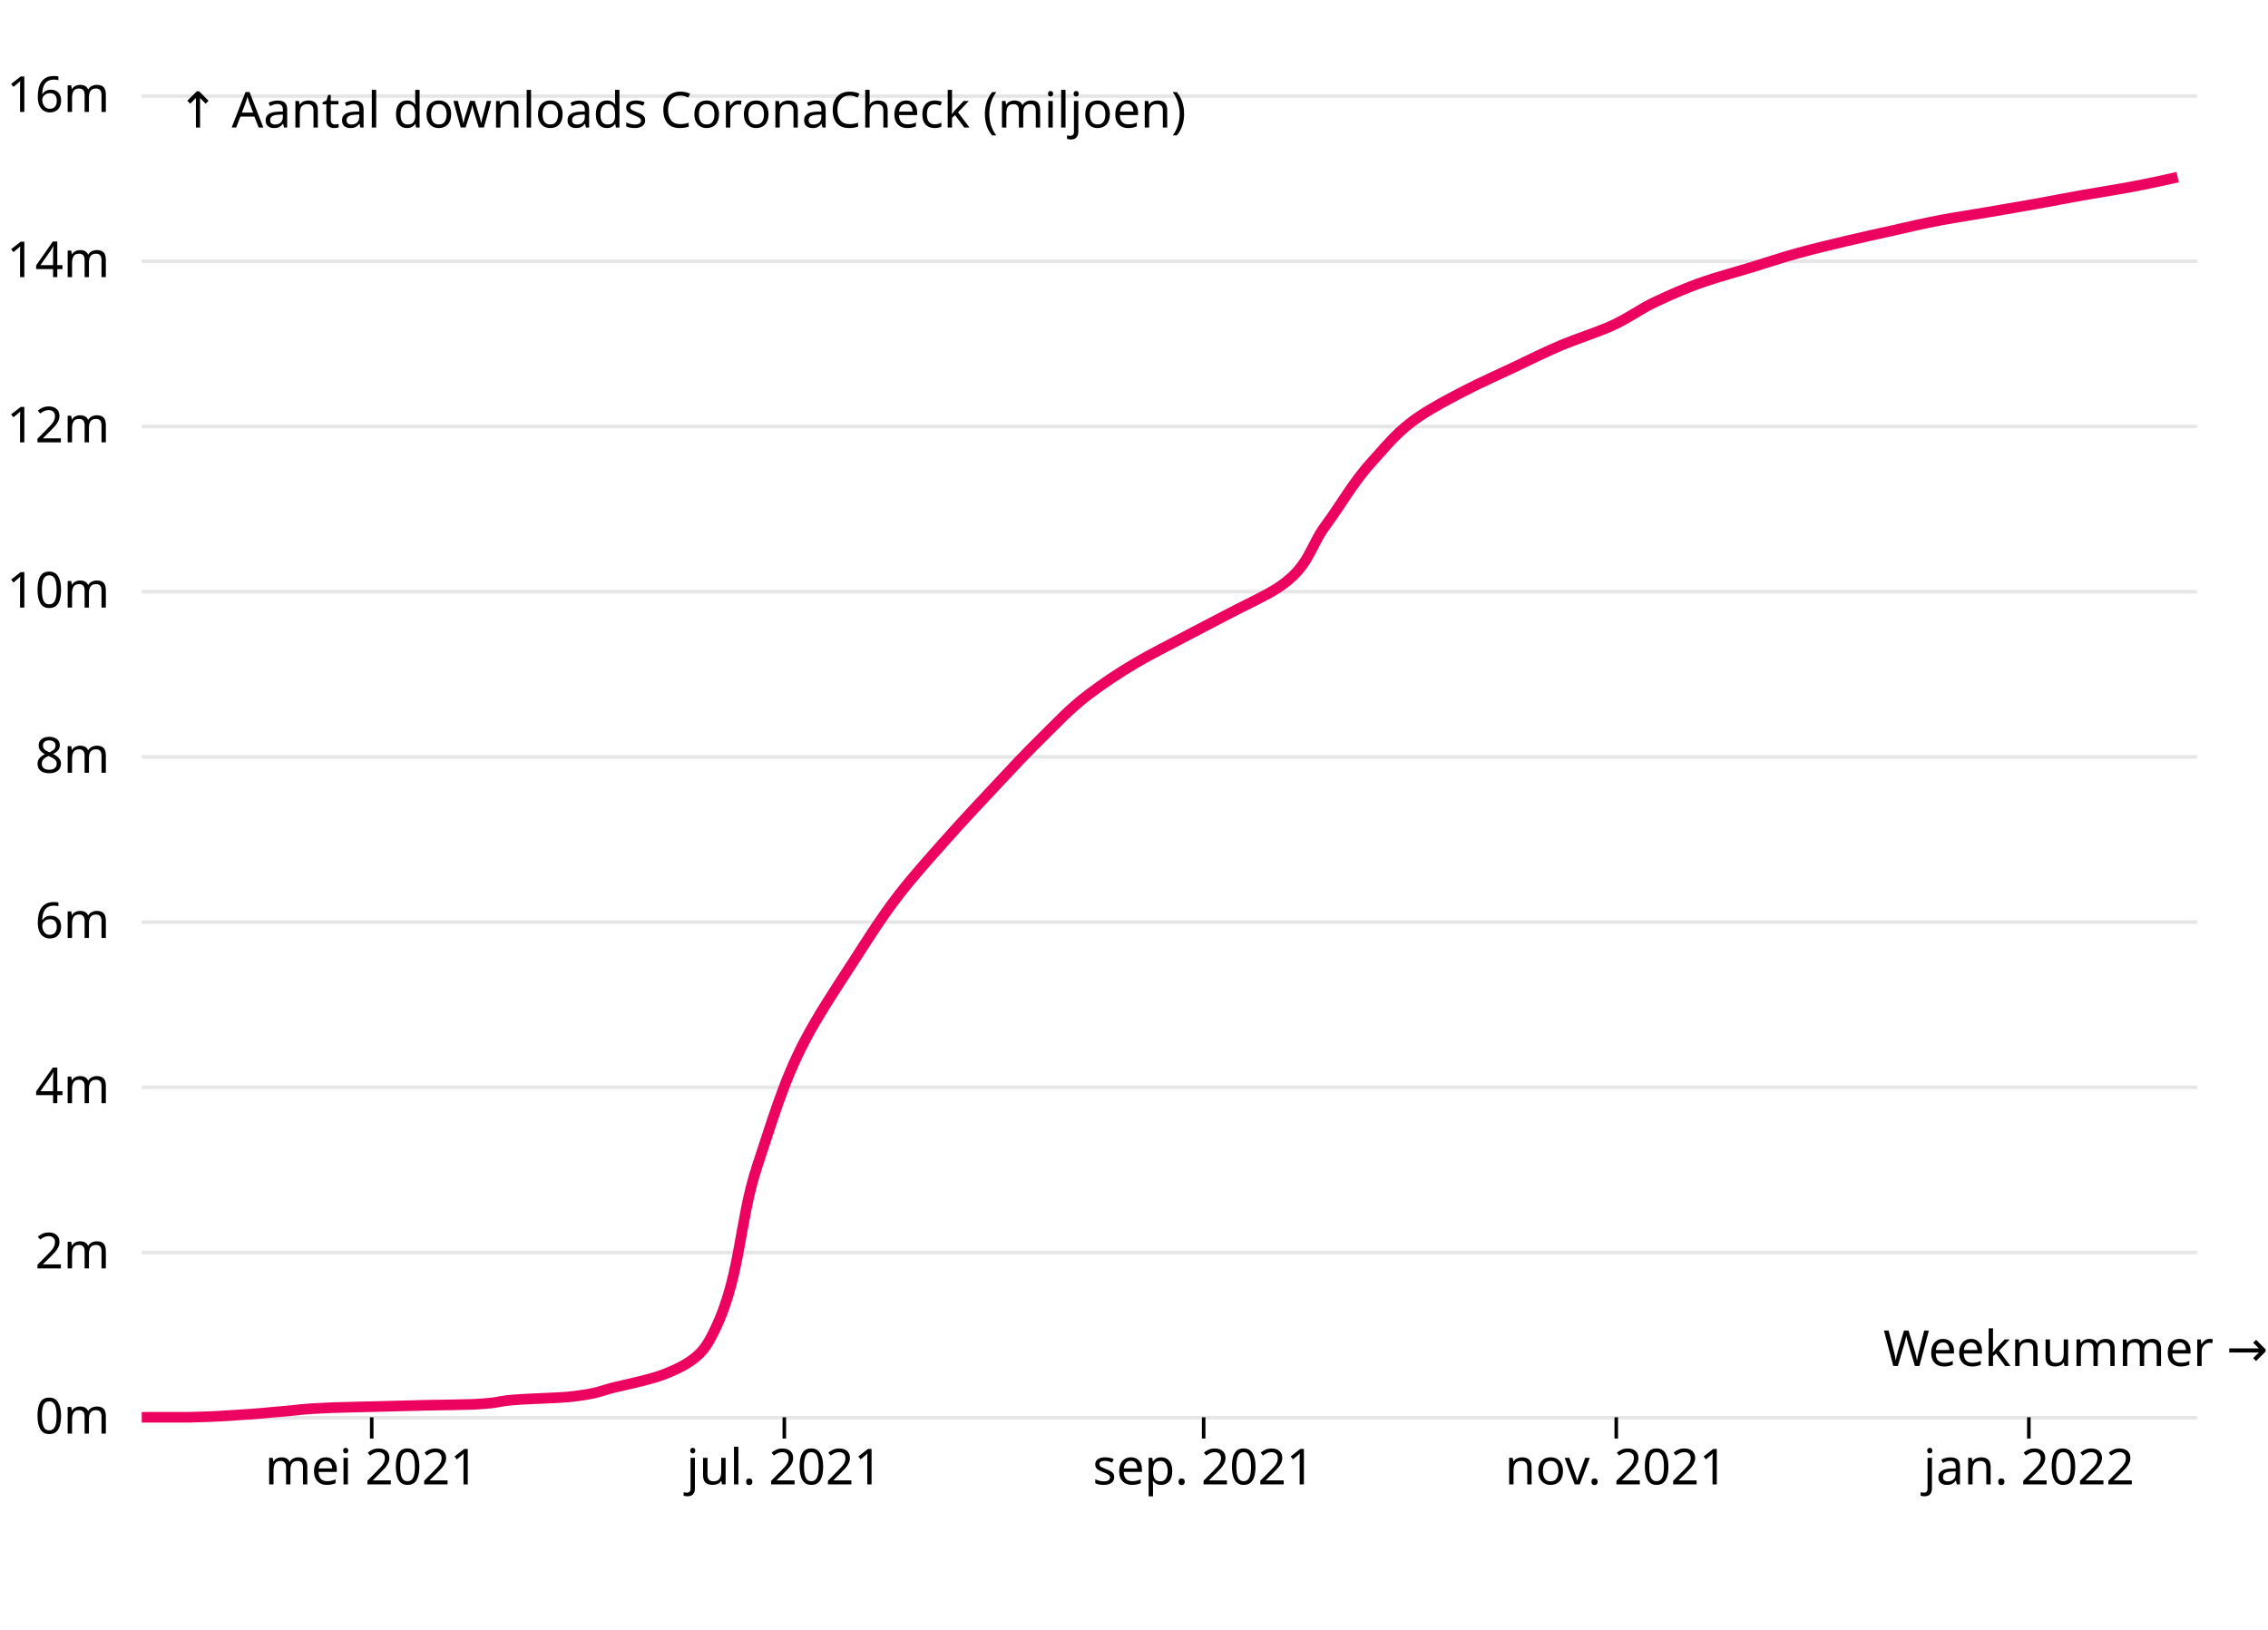
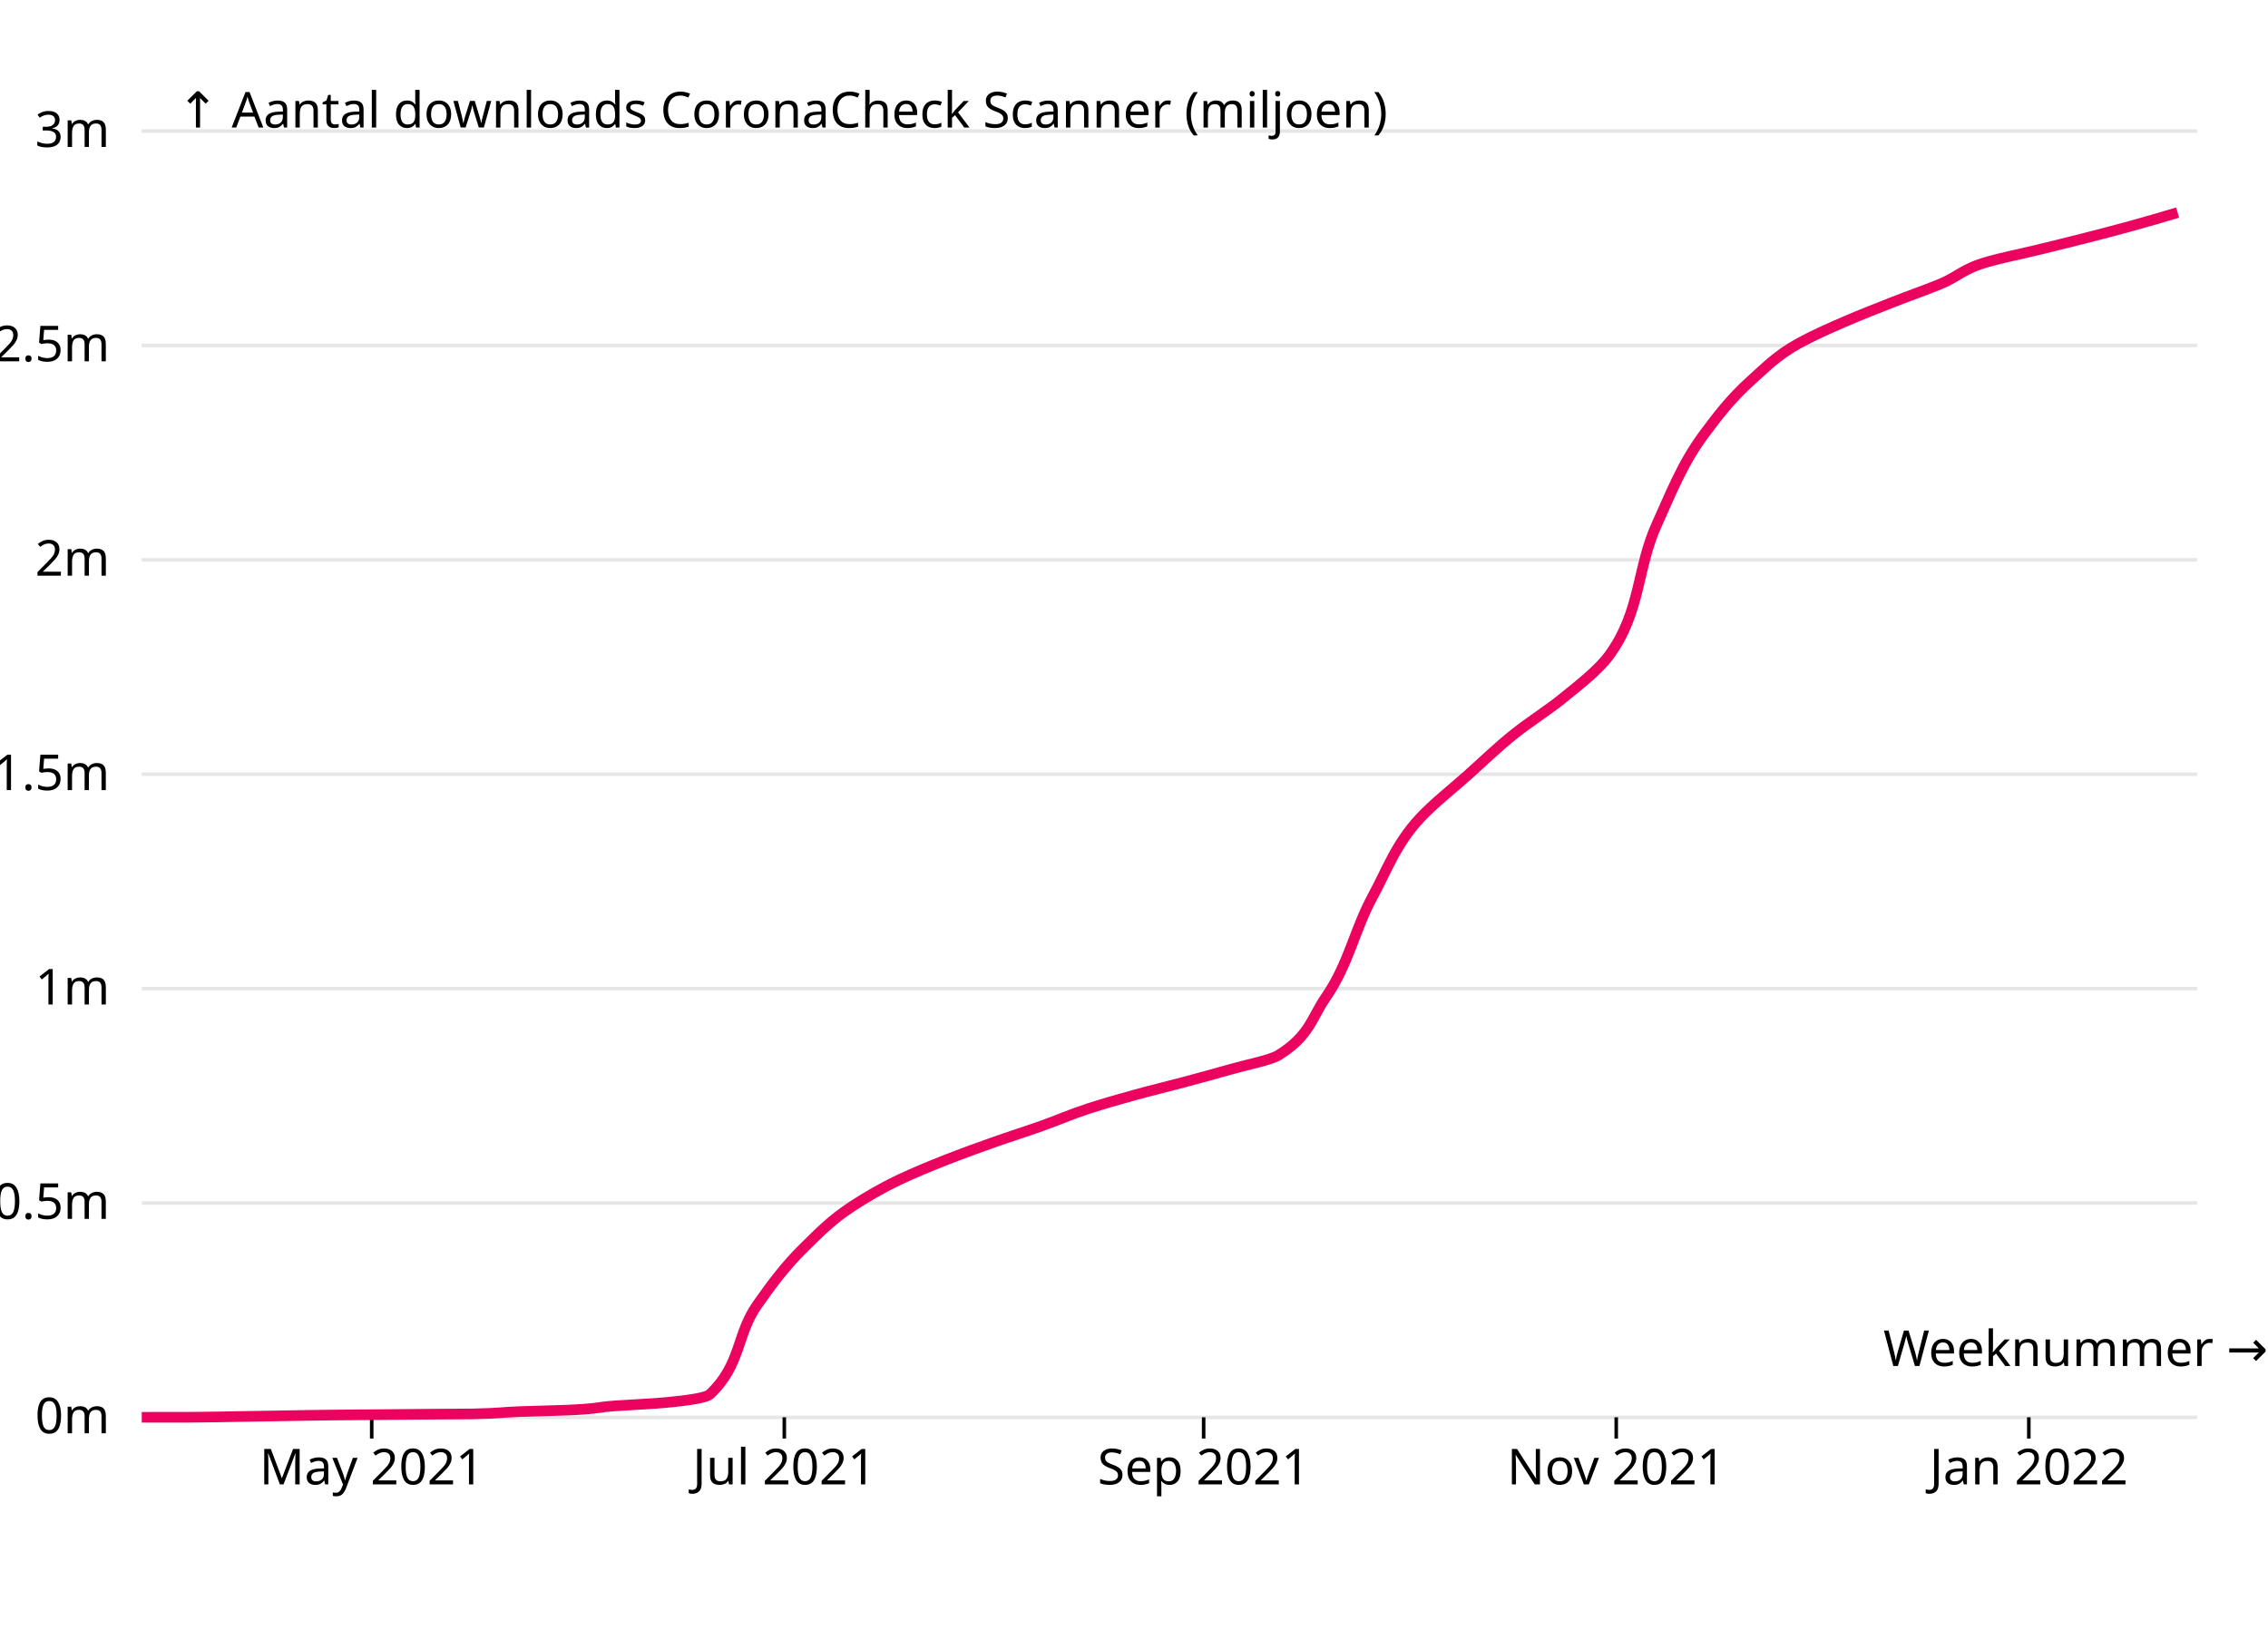
<svg xmlns="http://www.w3.org/2000/svg" class="plot" fill="currentColor" text-anchor="middle" width="640" height="460" viewBox="0 0 640 400" style="font-family: 'RO Sans', sans-serif; font-size: 14px;">
  <g transform="translate(40,0)" fill="none" text-anchor="end">
-     <g class="tick" opacity="1" transform="translate(0,370.1153)">
+     <g class="tick" opacity="1" transform="translate(0,370.0287)">
      <line stroke="currentColor" x2="0" />
      <line stroke="currentColor" x2="580" stroke-opacity="0.1" />
      <text fill="currentColor" x="-9" dy="0.32em">0m</text>
    </g>
-     <g class="tick" opacity="1" transform="translate(0,323.4895)">
+     <g class="tick" opacity="1" transform="translate(0,309.5213)">
+       <line stroke="currentColor" x2="0" />
+       <line stroke="currentColor" x2="580" stroke-opacity="0.1" />
+       <text fill="currentColor" x="-9" dy="0.32em">0.5m</text>
+     </g>
+     <g class="tick" opacity="1" transform="translate(0,249.014)">
+       <line stroke="currentColor" x2="0" />
+       <line stroke="currentColor" x2="580" stroke-opacity="0.1" />
+       <text fill="currentColor" x="-9" dy="0.32em">1m</text>
+     </g>
+     <g class="tick" opacity="1" transform="translate(0,188.5066)">
+       <line stroke="currentColor" x2="0" />
+       <line stroke="currentColor" x2="580" stroke-opacity="0.1" />
+       <text fill="currentColor" x="-9" dy="0.32em">1.5m</text>
+     </g>
+     <g class="tick" opacity="1" transform="translate(0,127.9993)">
      <line stroke="currentColor" x2="0" />
      <line stroke="currentColor" x2="580" stroke-opacity="0.1" />
      <text fill="currentColor" x="-9" dy="0.32em">2m</text>
    </g>
-     <g class="tick" opacity="1" transform="translate(0,276.8637)">
+     <g class="tick" opacity="1" transform="translate(0,67.49193)">
      <line stroke="currentColor" x2="0" />
      <line stroke="currentColor" x2="580" stroke-opacity="0.1" />
-       <text fill="currentColor" x="-9" dy="0.32em">4m</text>
+       <text fill="currentColor" x="-9" dy="0.32em">2.5m</text>
    </g>
-     <g class="tick" opacity="1" transform="translate(0,230.2379)">
+     <g class="tick" opacity="1" transform="translate(0,6.984577)">
      <line stroke="currentColor" x2="0" />
      <line stroke="currentColor" x2="580" stroke-opacity="0.1" />
-       <text fill="currentColor" x="-9" dy="0.32em">6m</text>
+       <text fill="currentColor" x="-9" dy="0.32em">3m</text>
    </g>
-     <g class="tick" opacity="1" transform="translate(0,183.6121)">
+     <g class="tick" opacity="1" transform="translate(0,-53.52277)">
      <line stroke="currentColor" x2="0" />
      <line stroke="currentColor" x2="580" stroke-opacity="0.1" />
-       <text fill="currentColor" x="-9" dy="0.32em">8m</text>
+       <text fill="currentColor" x="-9" dy="0.32em">3.5m</text>
    </g>
-     <g class="tick" opacity="1" transform="translate(0,136.9863)">
-       <line stroke="currentColor" x2="0" />
-       <line stroke="currentColor" x2="580" stroke-opacity="0.1" />
-       <text fill="currentColor" x="-9" dy="0.32em">10m</text>
-     </g>
-     <g class="tick" opacity="1" transform="translate(0,90.36051)">
-       <line stroke="currentColor" x2="0" />
-       <line stroke="currentColor" x2="580" stroke-opacity="0.1" />
-       <text fill="currentColor" x="-9" dy="0.32em">12m</text>
-     </g>
-     <g class="tick" opacity="1" transform="translate(0,43.7347)">
-       <line stroke="currentColor" x2="0" />
-       <line stroke="currentColor" x2="580" stroke-opacity="0.1" />
-       <text fill="currentColor" x="-9" dy="0.32em">14m</text>
-     </g>
-     <g class="tick" opacity="1" transform="translate(0,-2.891102)">
-       <line stroke="currentColor" x2="0" />
-       <line stroke="currentColor" x2="580" stroke-opacity="0.1" />
-       <text fill="currentColor" x="-9" dy="0.32em">16m</text>
-     </g>
-     <text fill="currentColor" transform="translate(10,20)" dy="-1em" text-anchor="start">↑ Aantal downloads CoronaCheck (miljoen)</text>
+     <text fill="currentColor" transform="translate(10,20)" dy="-1em" text-anchor="start">↑ Aantal downloads CoronaCheck Scanner (miljoen)</text>
  </g>
  <g transform="translate(0,370)" fill="none" text-anchor="middle">
-     <g class="tick" opacity="1" transform="translate(104.8944,0)">
+     <g class="tick" opacity="1" transform="translate(104.8933,0)">
      <line stroke="currentColor" y2="6" />
-       <text fill="currentColor" y="9" dy="0.71em">mei 2021</text>
+       <text fill="currentColor" y="9" dy="0.71em">May 2021</text>
    </g>
-     <g class="tick" opacity="1" transform="translate(221.3227,0)">
+     <g class="tick" opacity="1" transform="translate(221.3195,0)">
      <line stroke="currentColor" y2="6" />
-       <text fill="currentColor" y="9" dy="0.71em">jul. 2021</text>
+       <text fill="currentColor" y="9" dy="0.71em">Jul 2021</text>
    </g>
-     <g class="tick" opacity="1" transform="translate(339.6595,0)">
+     <g class="tick" opacity="1" transform="translate(339.6543,0)">
      <line stroke="currentColor" y2="6" />
-       <text fill="currentColor" y="9" dy="0.71em">sep. 2021</text>
+       <text fill="currentColor" y="9" dy="0.71em">Sep 2021</text>
    </g>
-     <g class="tick" opacity="1" transform="translate(456.0878,0)">
+     <g class="tick" opacity="1" transform="translate(456.0806,0)">
      <line stroke="currentColor" y2="6" />
-       <text fill="currentColor" y="9" dy="0.71em">nov. 2021</text>
+       <text fill="currentColor" y="9" dy="0.71em">Nov 2021</text>
    </g>
-     <g class="tick" opacity="1" transform="translate(572.516,0)">
+     <g class="tick" opacity="1" transform="translate(572.5068,0)">
      <line stroke="currentColor" y2="6" />
-       <text fill="currentColor" y="9" dy="0.71em">jan. 2022</text>
+       <text fill="currentColor" y="9" dy="0.71em">Jan 2022</text>
    </g>
    <text fill="currentColor" transform="translate(640,-10)" dy="-0.32em" text-anchor="end">Weeknummer →</text>
  </g>
  <g fill="none" stroke="#ec025f" stroke-width="3" stroke-miterlimit="1">
-     <path d="M40,370C46.587,369.996,53.174,369.991,53.361,369.987C62.268,369.782,62.958,369.578,66.721,369.373C73.254,369.017,75.499,368.662,80.082,368.306C84.42,367.97,84.535,367.634,93.442,367.297C96.496,367.182,102.334,367.066,106.803,366.951C111.241,366.836,114.835,366.722,120.164,366.607C124.132,366.522,131.896,366.437,133.524,366.351C142.431,365.885,139.324,365.418,146.885,364.951C150.592,364.723,158.029,364.494,160.246,364.265C169.153,363.346,169.562,362.426,173.606,361.507C178.712,360.346,183.863,359.185,186.967,358.025C195.874,354.694,198.508,351.363,200.327,348.032C209.234,331.721,208.232,315.41,213.688,299.099C217.621,287.343,220.898,275.587,227.049,263.831C230.853,256.56,235.696,249.288,240.409,242.017C244.652,235.472,248.677,228.926,253.77,222.381C257.819,217.178,262.501,211.974,267.13,206.771C271.432,201.935,275.944,197.1,280.491,192.264C284.859,187.619,289.096,182.975,293.852,178.33C298.068,174.212,301.759,170.095,307.212,165.978C311.146,163.008,315.52,160.038,320.573,157.068C324.638,154.679,329.416,152.289,333.934,149.9C338.327,147.576,342.871,145.252,347.294,142.928C351.778,140.572,357.054,138.216,360.655,135.86C369.562,130.033,369.661,124.205,374.015,118.377C378.578,112.271,381.751,106.165,387.376,100.059C391.269,95.834,394.354,91.609,400.737,87.383C404.514,84.882,409.196,82.381,414.097,79.88C418.232,77.77,422.964,75.66,427.458,73.55C431.873,71.478,435.834,69.405,440.819,67.332C444.914,65.629,450.265,63.926,454.179,62.223C459.709,59.817,462.313,57.411,467.54,55.006C471.54,53.164,475.5,51.323,480.9,49.482C484.848,48.136,489.831,46.79,494.261,45.444C498.739,44.083,502.615,42.723,507.622,41.362C511.707,40.252,516.291,39.142,520.982,38.032C525.24,37.024,529.783,36.016,534.343,35.008C538.7,34.046,542.546,33.083,547.703,32.12C551.728,31.368,556.661,30.617,561.064,29.865C565.571,29.096,570.121,28.327,574.425,27.558C579.051,26.731,583.138,25.904,587.785,25.077C592.074,24.315,597.052,23.552,601.146,22.789C606.134,21.859,610.32,20.93,614.507,20" />
+     <path d="M40,370C46.419,369.996,52.838,369.992,53.36,369.989C62.267,369.924,62.493,369.859,66.721,369.795C71.458,369.722,75.538,369.65,80.081,369.577C84.452,369.508,86.57,369.438,93.442,369.368C97.179,369.33,102.437,369.292,106.802,369.254C111.352,369.215,115.001,369.175,120.162,369.136C124.186,369.105,132.271,369.074,133.523,369.043C142.43,368.824,140.844,368.605,146.883,368.386C150.702,368.247,157.147,368.108,160.243,367.969C169.15,367.571,168.103,367.172,173.604,366.773C177.525,366.489,183.805,366.204,186.964,365.92C195.871,365.119,199.476,364.317,200.325,363.516C209.232,355.104,207.76,346.692,213.685,338.281C217.522,332.834,221.467,327.387,227.045,321.941C230.948,318.13,234.572,314.319,240.406,310.509C244.258,307.992,248.473,305.476,253.766,302.96C257.745,301.068,262.313,299.177,267.127,297.285C271.308,295.642,275.841,293.999,280.487,292.356C284.776,290.839,289.563,289.322,293.847,287.804C298.5,286.157,302.116,284.509,307.208,282.861C311.257,281.551,315.8,280.241,320.568,278.93C324.777,277.774,329.594,276.617,333.928,275.46C338.516,274.236,342.969,273.012,347.289,271.788C351.894,270.483,358.5,269.178,360.649,267.873C369.556,262.463,370.255,257.054,374.01,251.644C380.645,242.086,382.167,232.527,387.37,222.968C391.378,215.604,393.87,208.241,400.73,200.877C404.469,196.864,409.592,192.851,414.091,188.838C418.501,184.904,422.509,180.97,427.451,177.036C431.566,173.761,436.761,170.485,440.812,167.21C445.902,163.093,451.188,158.975,454.172,154.858C463.079,142.569,461.9,130.28,467.532,117.99C471.423,109.501,474.578,101.011,480.893,92.522C484.678,87.433,488.547,82.344,494.253,77.256C498.129,73.799,501.357,70.342,507.613,66.886C511.405,64.791,516.129,62.696,520.974,60.601C525.138,58.801,529.752,57,534.334,55.2C538.672,53.495,543.604,51.79,547.695,50.086C552.688,48.005,553.758,45.924,561.055,43.843C564.771,42.783,570.042,41.723,574.415,40.664C578.955,39.564,583.454,38.464,587.776,37.364C592.378,36.193,596.869,35.022,601.136,33.851C605.814,32.567,610.155,31.284,614.497,30" />
  </g>
</svg>
